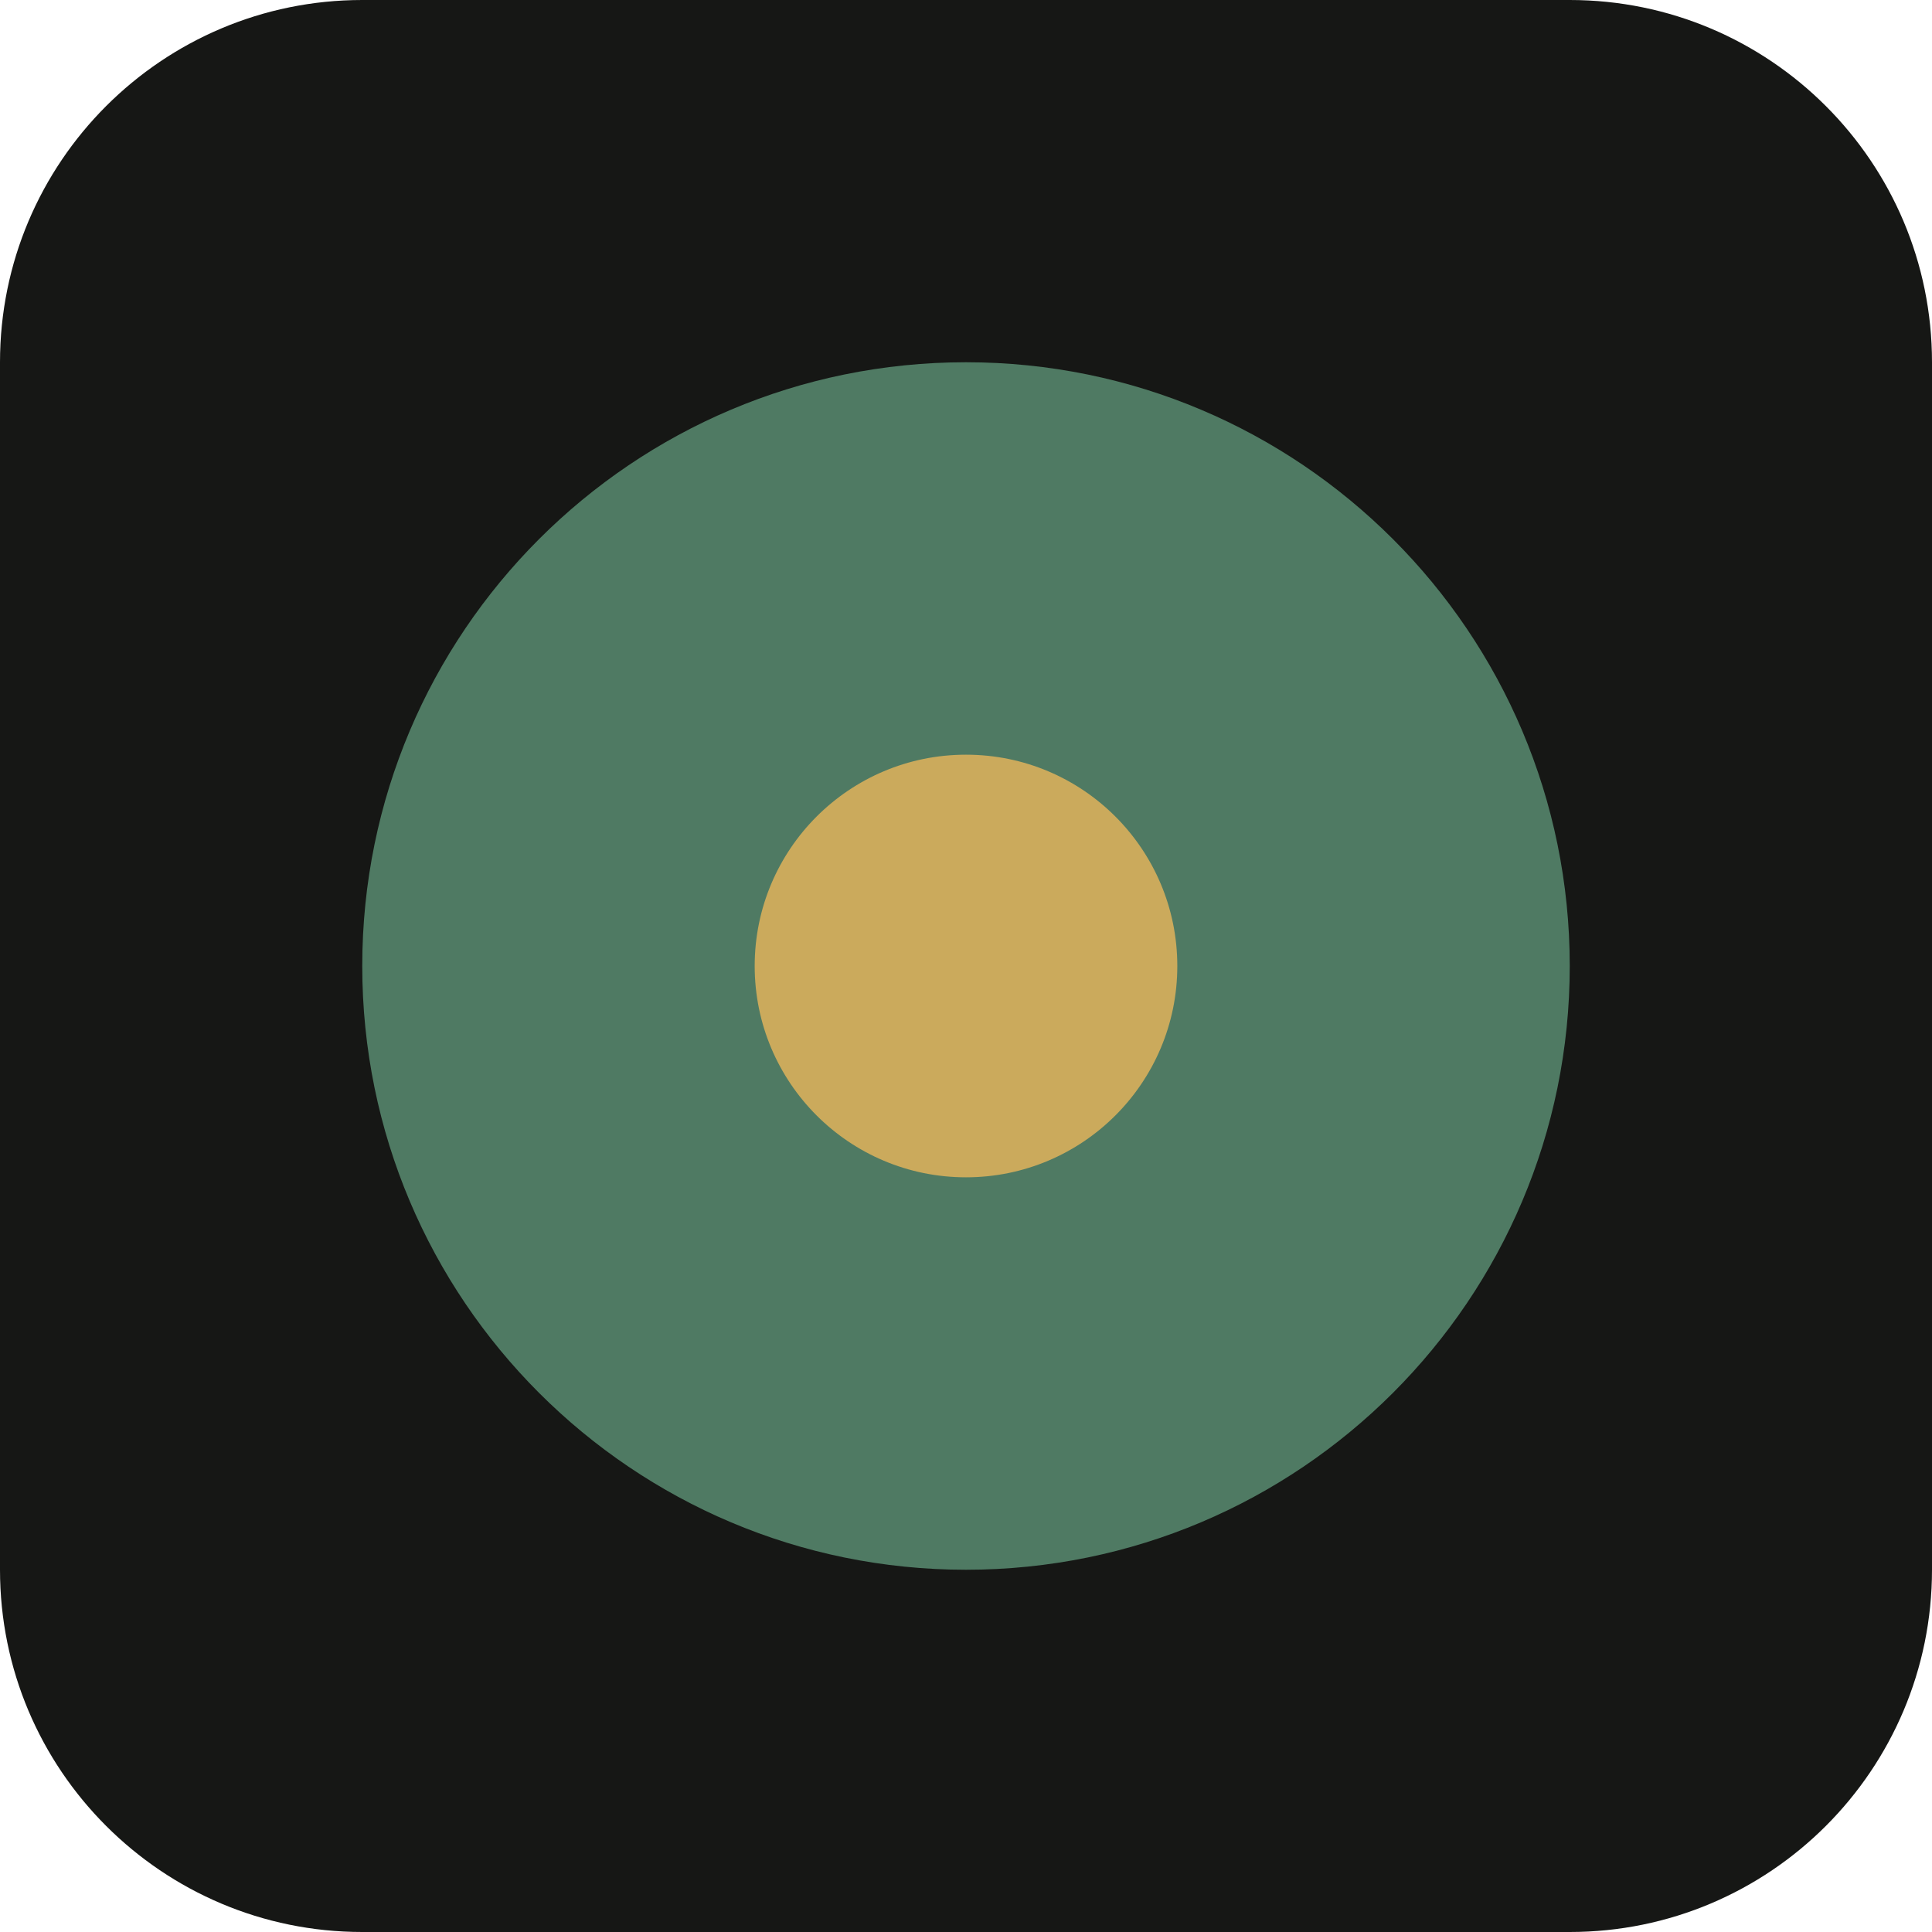
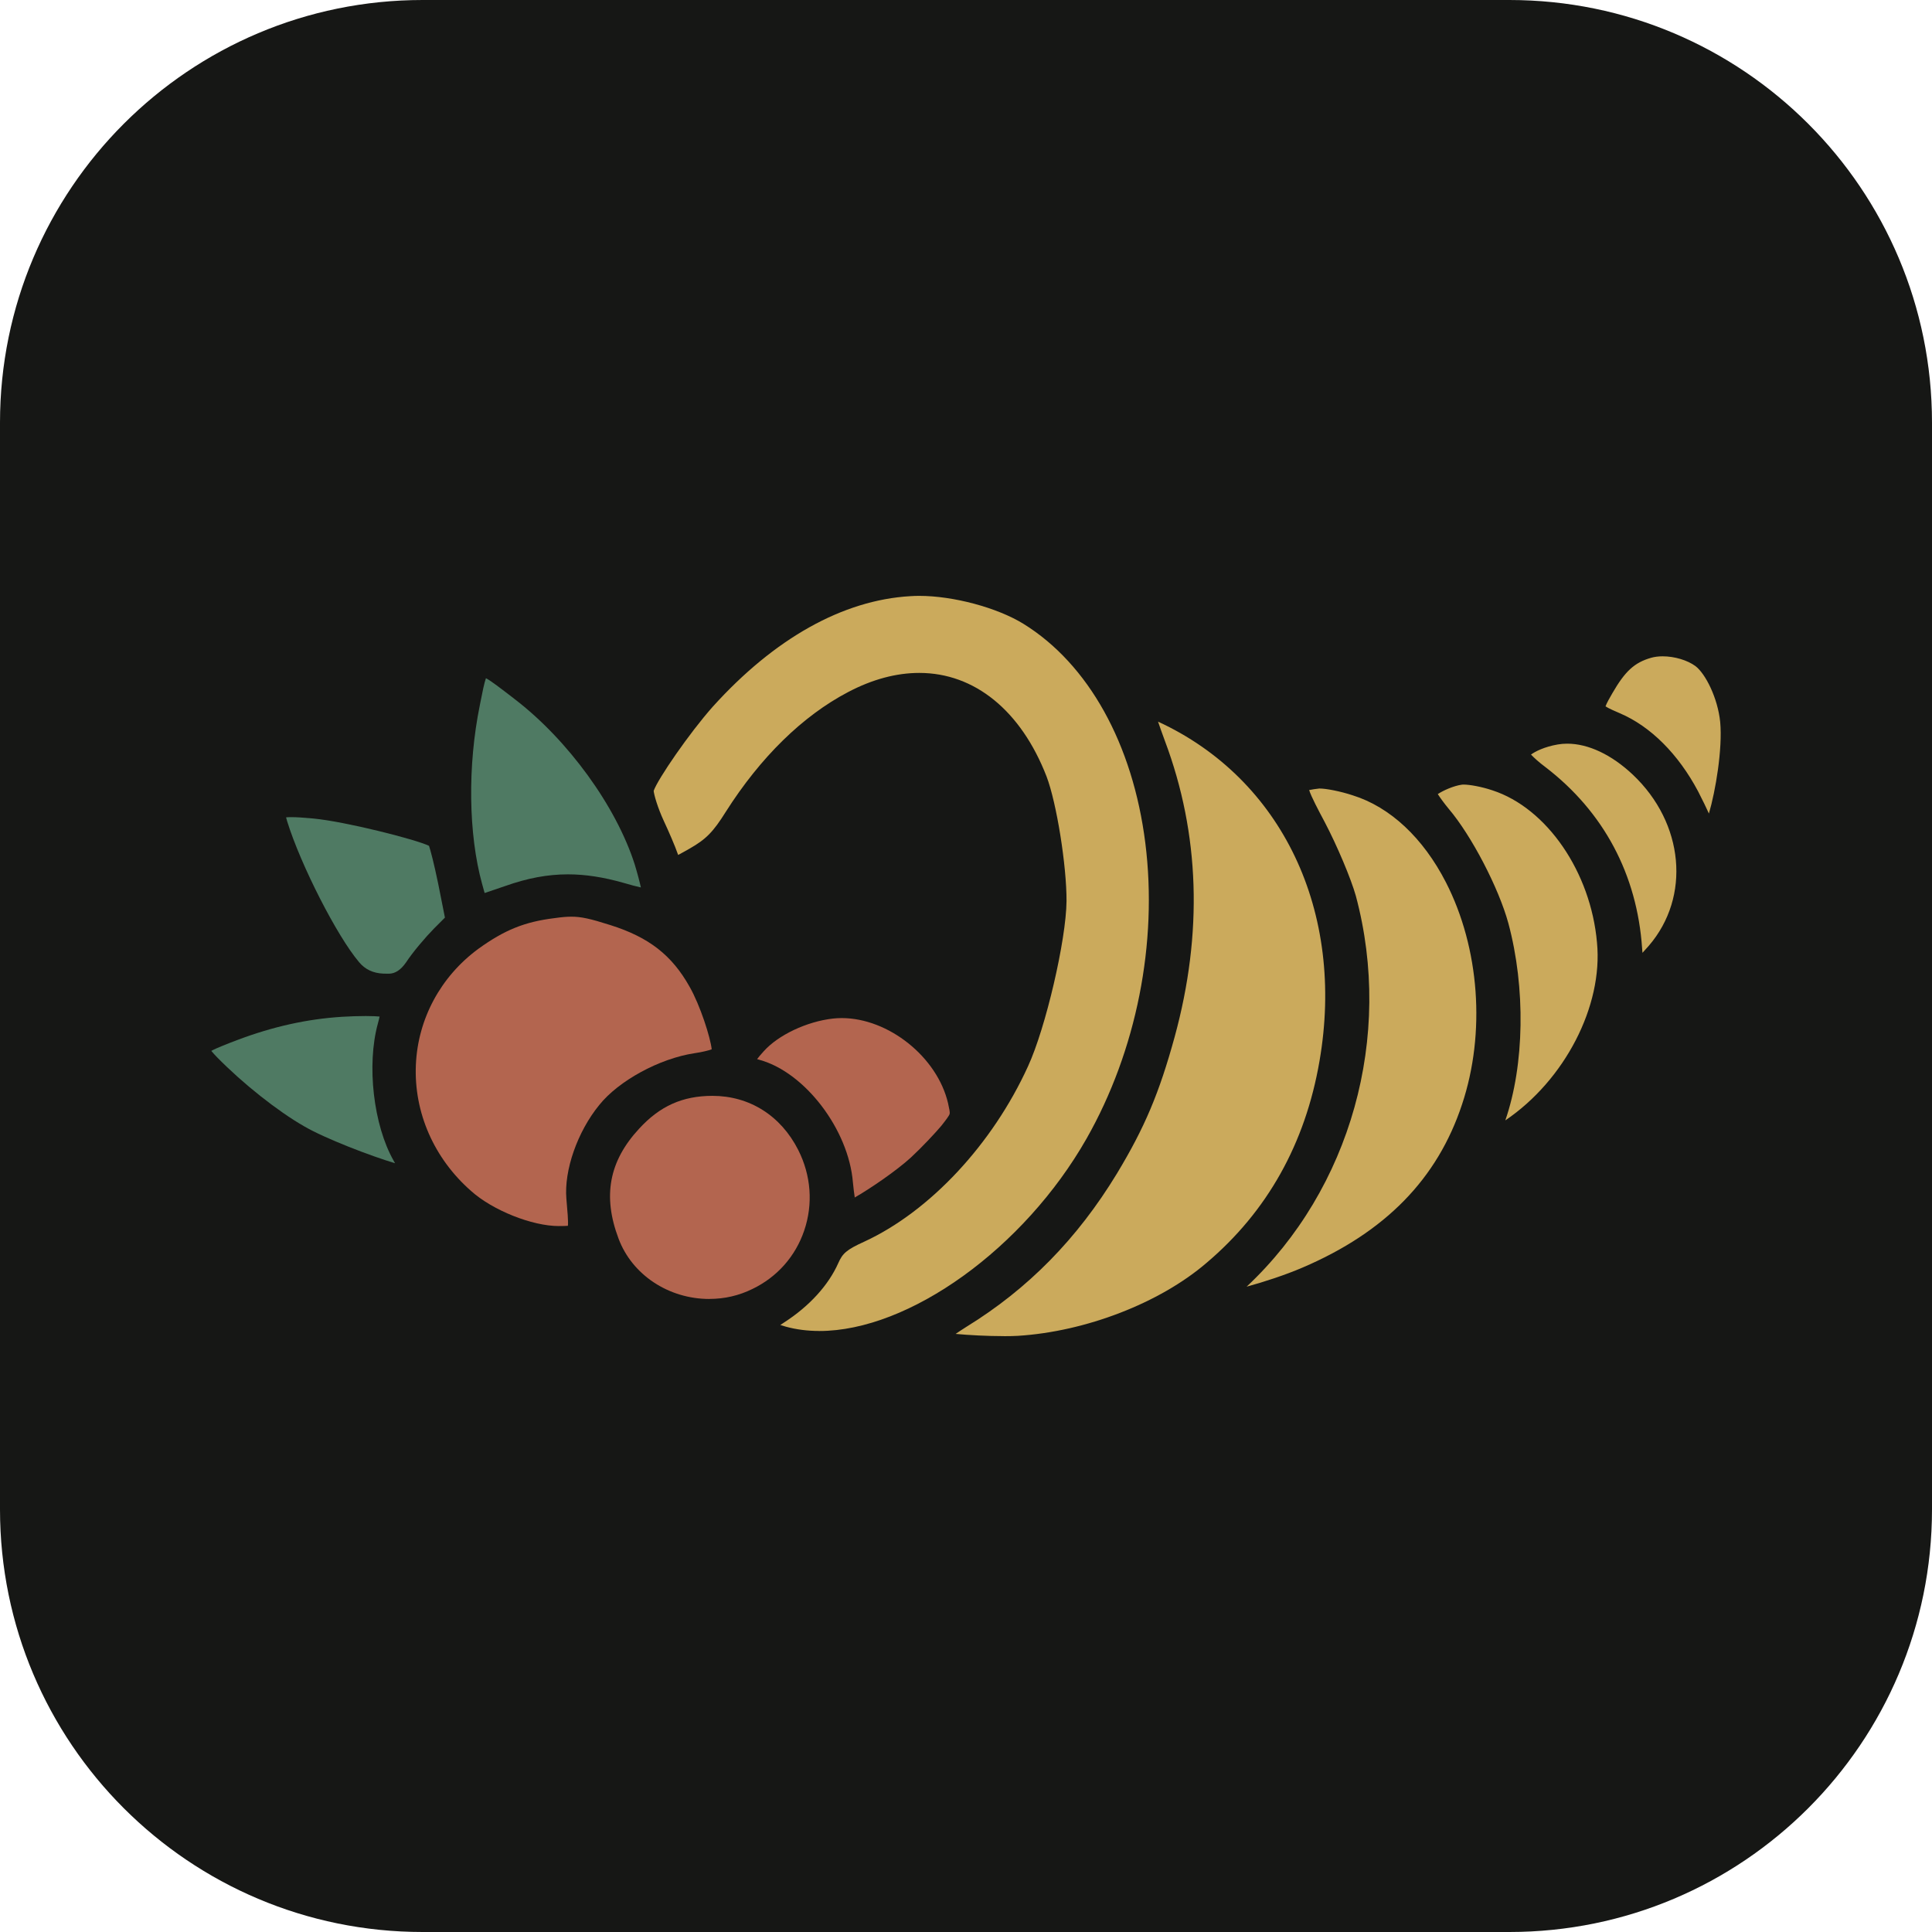
- <svg xmlns="http://www.w3.org/2000/svg" width="512" height="512" viewBox="0 0 512 512">
-   <rect width="512" height="512" rx="96" fill="#161715" />
-   <circle cx="256" cy="256" r="160" fill="#4f7a63" />
-   <circle cx="256" cy="256" r="56" fill="#cbaa5c" />
+ <svg xmlns="http://www.w3.org/2000/svg" id="Layer_1" version="1.1" viewBox="0 0 512 512">
+   <defs>
+     <style>
+       .st0 {
+         fill: #cbaa5c;
+       }
+ 
+       .st0, .st1, .st2 {
+         fill-rule: evenodd;
+       }
+ 
+       .st1 {
+         fill: #b3654f;
+       }
+ 
+       .st3 {
+         fill: none;
+       }
+ 
+       .st4 {
+         fill: #161715;
+       }
+ 
+       .st5 {
+         clip-path: url(#clippath);
+       }
+ 
+       .st2 {
+         fill: #4f7a63;
+       }
+     </style>
+     <clipPath id="clippath">
+       <rect class="st3" width="512" height="512" rx="112" ry="112" />
+     </clipPath>
+   </defs>
+   <g class="st5">
+     <rect class="st4" width="512" height="512" />
+   </g>
+   <g>
+     <path class="st0" d="M266.05,354.09c-4.48,0-9.31-.27-12.8-.59.82-.56,1.78-1.2,2.89-1.9,16.31-10.04,29.35-23.31,39.84-40.57,7.37-12.2,11.23-21.35,15.32-36.26,7.51-27.44,6.65-53.81-2.58-78.4-.7-1.9-1.32-3.65-1.83-5.13,32.88,15.16,49.65,50.35,42.79,89.96-3.77,21.89-13.86,39.89-29.99,53.52-12.38,10.61-31.98,18.17-49.94,19.29-1.03.06-2.29.09-3.71.09ZM217.14,352.72c-3.13,0-6.11-.38-8.85-1.13-.54-.15-1.04-.3-1.5-.45.33-.23.69-.47,1.08-.72,6.63-4.28,11.7-9.85,14.29-15.7,1.12-2.53,2.12-3.52,6.97-5.71,17.32-8.02,33.9-25.8,43.3-46.42,4.68-10.14,10.12-33.47,10.21-43.79.04-9.38-2.63-26.04-5.29-33.02-6.77-17.45-19.06-27.45-33.73-27.45-6.12,0-12.47,1.71-18.87,5.08-12.01,6.29-23.22,17.26-32.39,31.7-3.37,5.39-5.26,7.31-9.66,9.81-.8.45-2.01,1.15-2.98,1.65-.86-2.47-2.58-6.4-3.77-8.94-1.71-3.69-2.64-7.05-2.72-8.05,1.08-3.1,9.4-15.25,15.67-22.31,16.36-18.11,34.47-28.24,52.34-29.28.76-.05,1.54-.08,2.35-.08,9.04,0,20.66,3.11,27.63,7.41,17.22,10.64,28.99,31.81,32.3,58.07,3.34,26.5-2.34,55.05-15.57,78.35-16.55,29.07-47,50.99-70.81,50.99h0ZM330.38,340.97c27.59-25.87,38.92-66.28,28.93-103.56-1.28-4.56-4.96-13.29-8.22-19.5-1.65-3.1-3.64-6.85-4.15-8.54.75-.17,1.91-.31,2.49-.38l.12-.02c.07,0,.16,0,.26,0,1.56,0,5.32.69,8.67,1.8,9.91,3.09,18.66,11.27,24.7,23.05,8.93,17.42,10.57,39.95,4.29,58.81-6.51,19.76-20.35,33.92-42.31,43.3-4.5,1.94-10.23,3.81-14.78,5.05ZM398.93,296.9c5.07-14.7,5.4-35.11.81-52.2-2.55-9.37-9.79-23.27-15.82-30.36-1.33-1.61-2.31-2.99-2.89-3.9,1.4-.93,4.21-2.21,6.43-2.5.13-.02.26-.02.41-.02,1.53,0,4.72.54,7.64,1.53,14.43,4.7,26.07,21.66,27.71,40.35,1.63,16.81-8.55,36.45-24.29,47.11ZM435.27,252.52c-.03-.36-.06-.75-.09-1.16-1.32-19.6-10.18-36.22-25.61-48.06-1.69-1.25-3.05-2.5-3.84-3.33,1.1-.82,3.56-2.07,7.1-2.68.81-.14,1.65-.21,2.5-.21,5.59,0,11.77,2.92,17.4,8.23,13.57,12.84,15.39,32.33,4.23,45.32-.61.7-1.17,1.32-1.69,1.88ZM452.88,215.6c-.67-1.48-1.59-3.4-2.87-5.89-5.25-9.89-12.6-17.22-20.71-20.68-1.12-.48-3.08-1.32-3.82-1.84.27-.82,1.26-2.53,1.83-3.51,3.36-5.82,5.84-8.09,10.22-9.35.89-.26,1.95-.4,3.08-.4,3.15,0,6.57,1.02,8.7,2.59,2.63,1.98,5.91,8.41,6.56,14.83.65,7.13-1.23,18.27-2.99,24.25Z" />
+     <path class="st2" d="M127.77,234.28c-3.65-13.23-3.88-31.38-.61-47.39l.18-.92c.49-2.49,1-5.04,1.44-6.24,1.3.67,4.04,2.79,6.92,5l.68.53c14.15,10.83,26.94,28.46,31.84,43.86.74,2.44,1.29,4.56,1.62,6.06-1.16-.25-2.69-.65-4.62-1.22-5.32-1.51-10.12-2.25-14.68-2.25-5.41,0-10.72.99-16.7,3.11l-5.41,1.84-.66-2.39Z" />
+     <path class="st2" d="M103.02,258.04c-.43,0-.9,0-1.42-.02q-4.07-.16-6.45-3.05c-5.86-6.92-15.46-25.74-19.05-37.32-.14-.45-.23-.78-.29-1.04.32-.04.77-.06,1.42-.06,1.29,0,3.07.11,5.76.36,8.52.8,27.18,5.54,30.7,7.24.4,1.18,1.28,4.46,2.44,10.06l1.78,8.96-2.91,2.92c-2.27,2.31-5.65,6.28-7.39,8.95q-2.07,3-4.57,3h-.01ZM114.05,224.34" />
+     <path class="st1" d="M148.12,324.92c-7.12,0-17.57-4.17-23.28-9.3-9.84-8.64-15.17-20.81-14.63-33.4.52-12.19,6.55-23.4,16.54-30.76,6.98-5.03,12.28-7.17,20.22-8.15,1.91-.27,3.22-.38,4.42-.38,2.61,0,4.94.5,10.37,2.23,10.22,3.23,16.3,7.97,21,16.36,2.81,4.94,5.51,13.4,5.85,16.56-.88.31-2.45.73-4.61,1.04-9.27,1.41-20.09,7.32-25.21,13.74-5.76,7.06-9.34,17.29-8.69,24.85.27,3.06.53,5.96.4,7.14-.54.05-1.4.06-1.79.06,0,0-.58,0-.58,0Z" />
+     <path class="st1" d="M224.4,318.39,226.52,317.35c-.16-1.02-.33-2.36-.49-4.01-1.14-13.98-12.7-29.17-24.74-32.47-.25-.07-.47-.13-.65-.19.34-.46.88-1.13,1.77-2.1,3.87-4.31,11.39-7.86,18.31-8.65.76-.08,1.54-.13,2.33-.13,12.42,0,25.33,10.33,28.19,22.55.33,1.49.53,2.44.43,2.83-.15.54-1.05,1.7-2.19,3.15-1.65,1.96-5.23,5.78-8.05,8.39-4,3.67-11.18,8.5-14.89,10.61Z" />
+     <path class="st1" d="M187.99,344.24c-10.83,0-20.5-6.43-24.07-16-4.25-11.26-2.52-20.51,5.44-29.11,5.52-6.02,11.5-8.7,19.41-8.72,9.85,0,18.15,5.23,22.77,14.34,3.41,6.75,3.97,14.34,1.58,21.37-2.33,6.85-7.2,12.34-13.72,15.47-3.57,1.76-7.4,2.64-11.4,2.64h0Z" />
+     <path class="st2" d="M104.72,308.28c-6.44-1.92-18.65-6.59-24.12-9.8-7.01-4-16.27-11.35-23.07-18.29-.36-.37-1.06-1.11-1.54-1.69,1.44-.8,4.59-2.01,6.81-2.85,9.49-3.59,18.61-5.61,27.87-6.19,2.13-.13,4.36-.2,6.27-.2s3.09.08,3.66.14c-.09.42-.23,1.02-.47,1.89-3,10.96-1.16,26.91,4.19,36.31.13.23.26.46.38.68Z" />
+   </g>
</svg>
